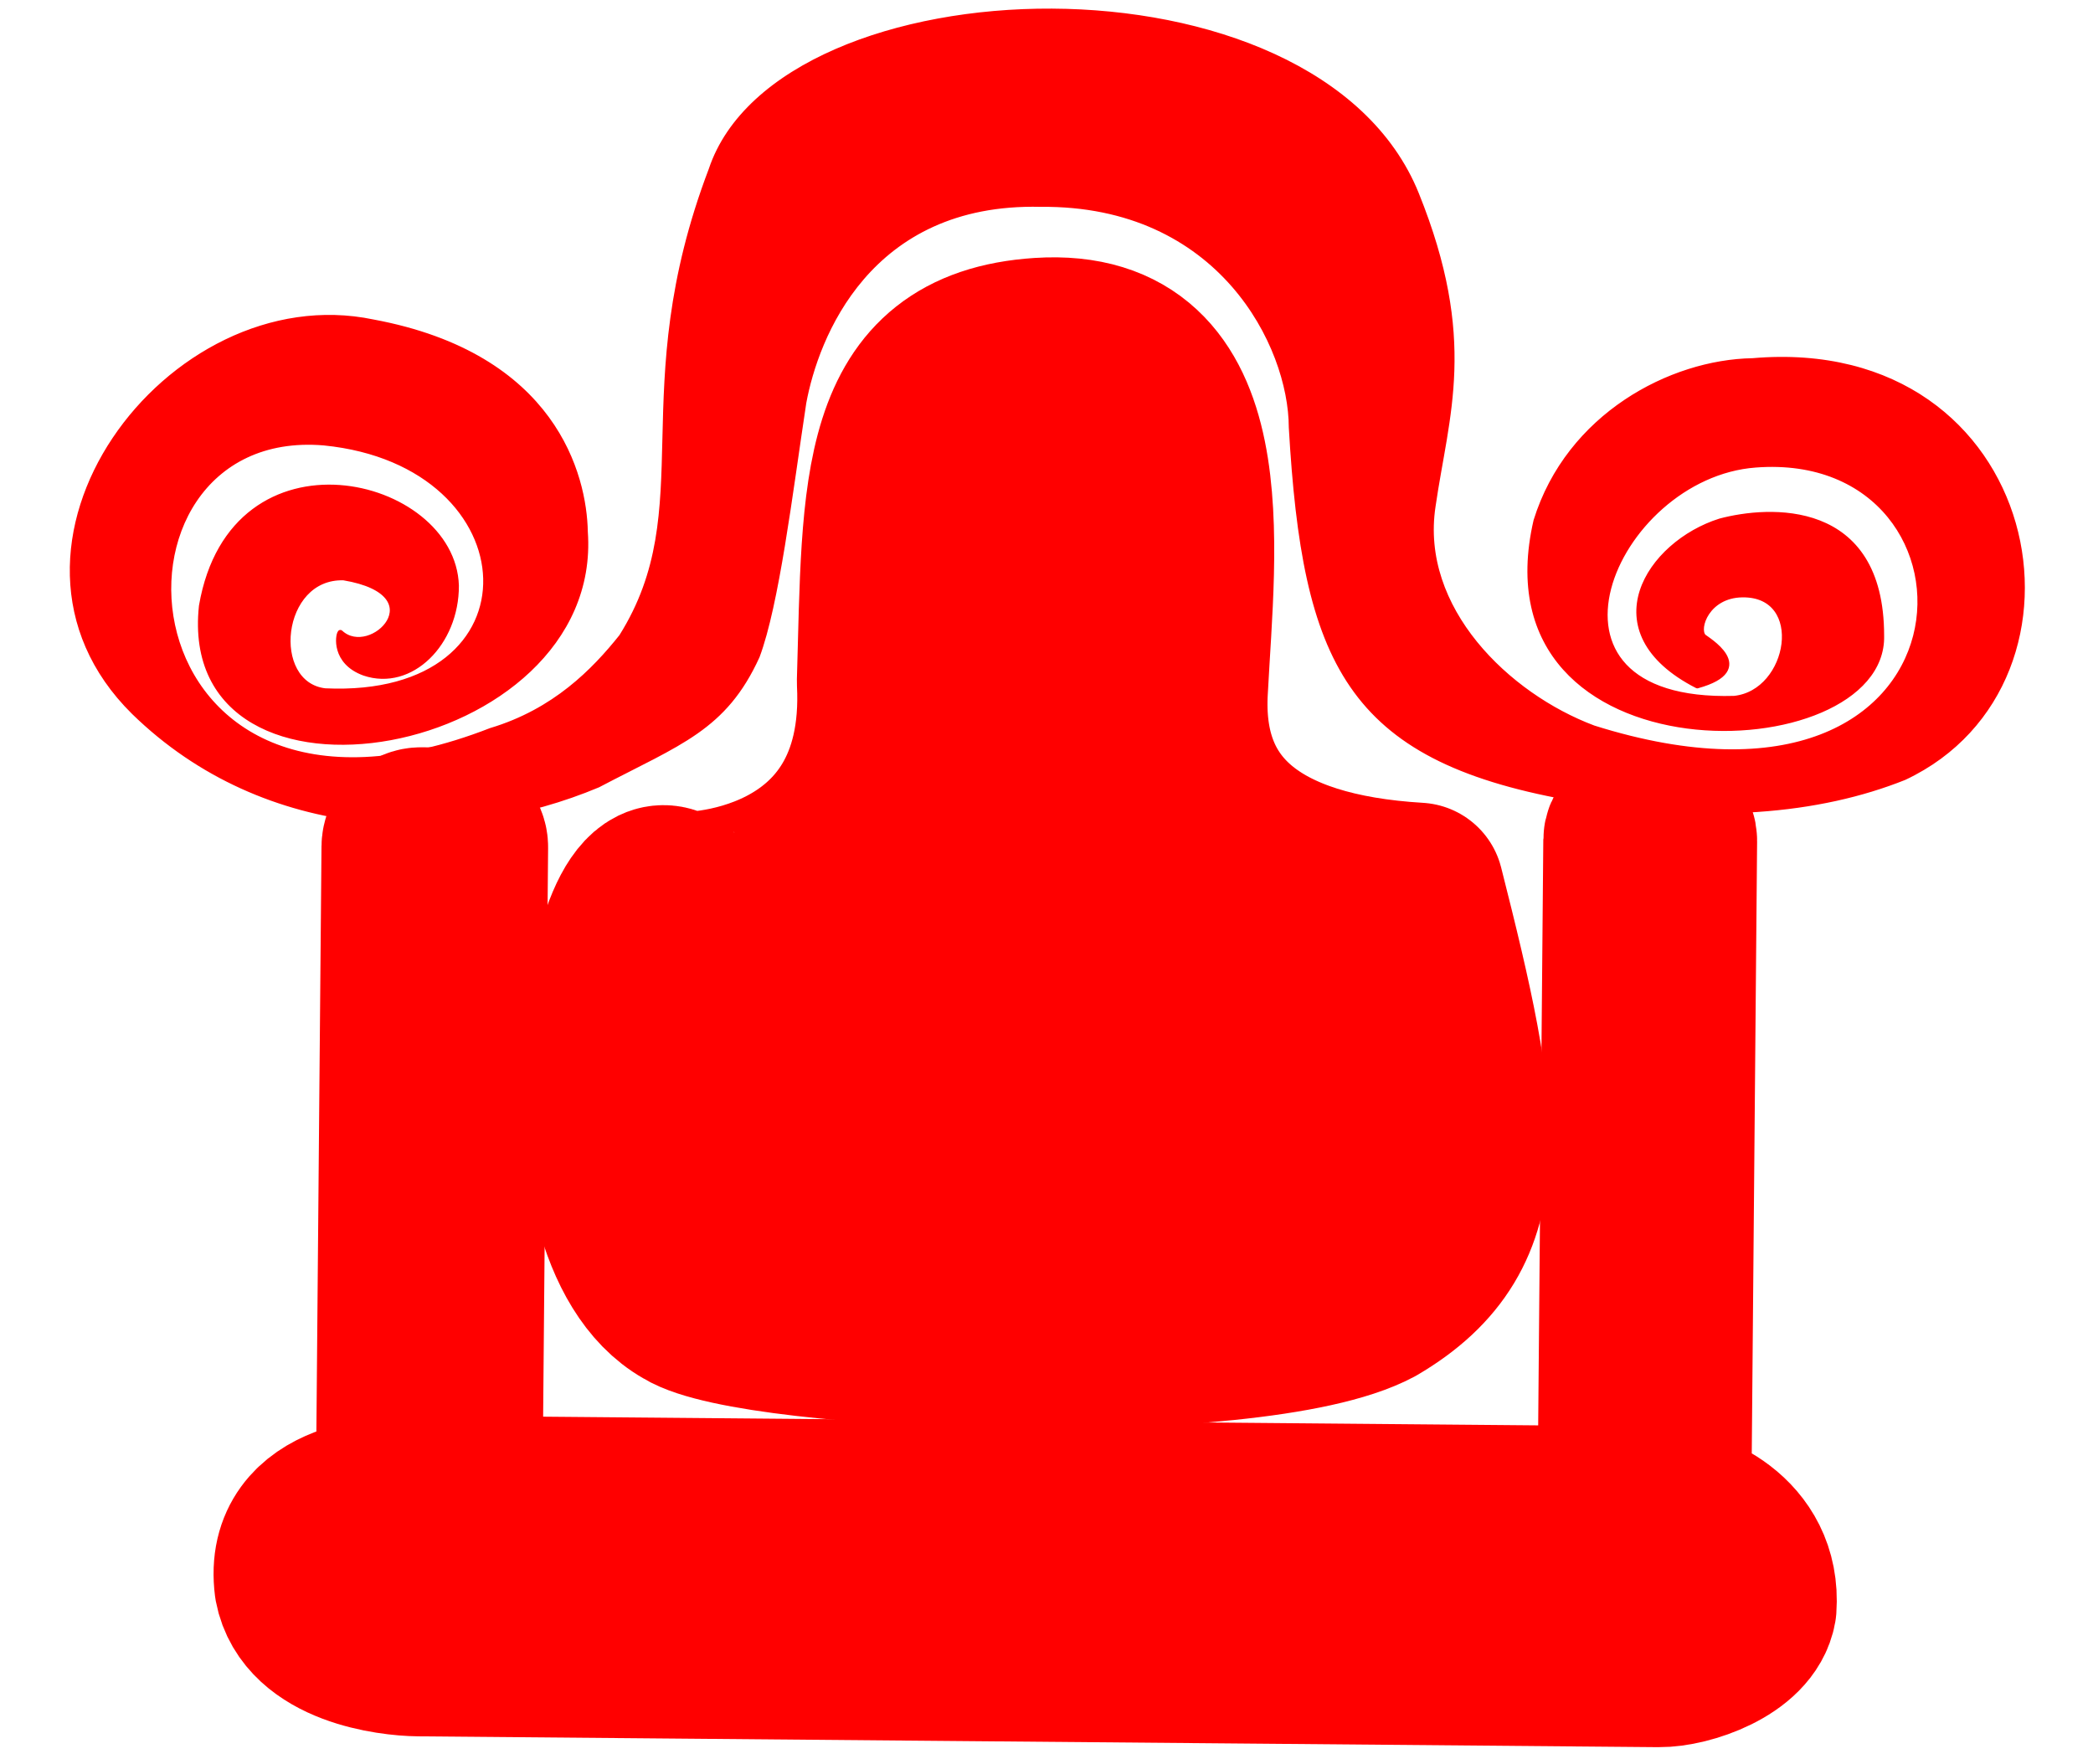
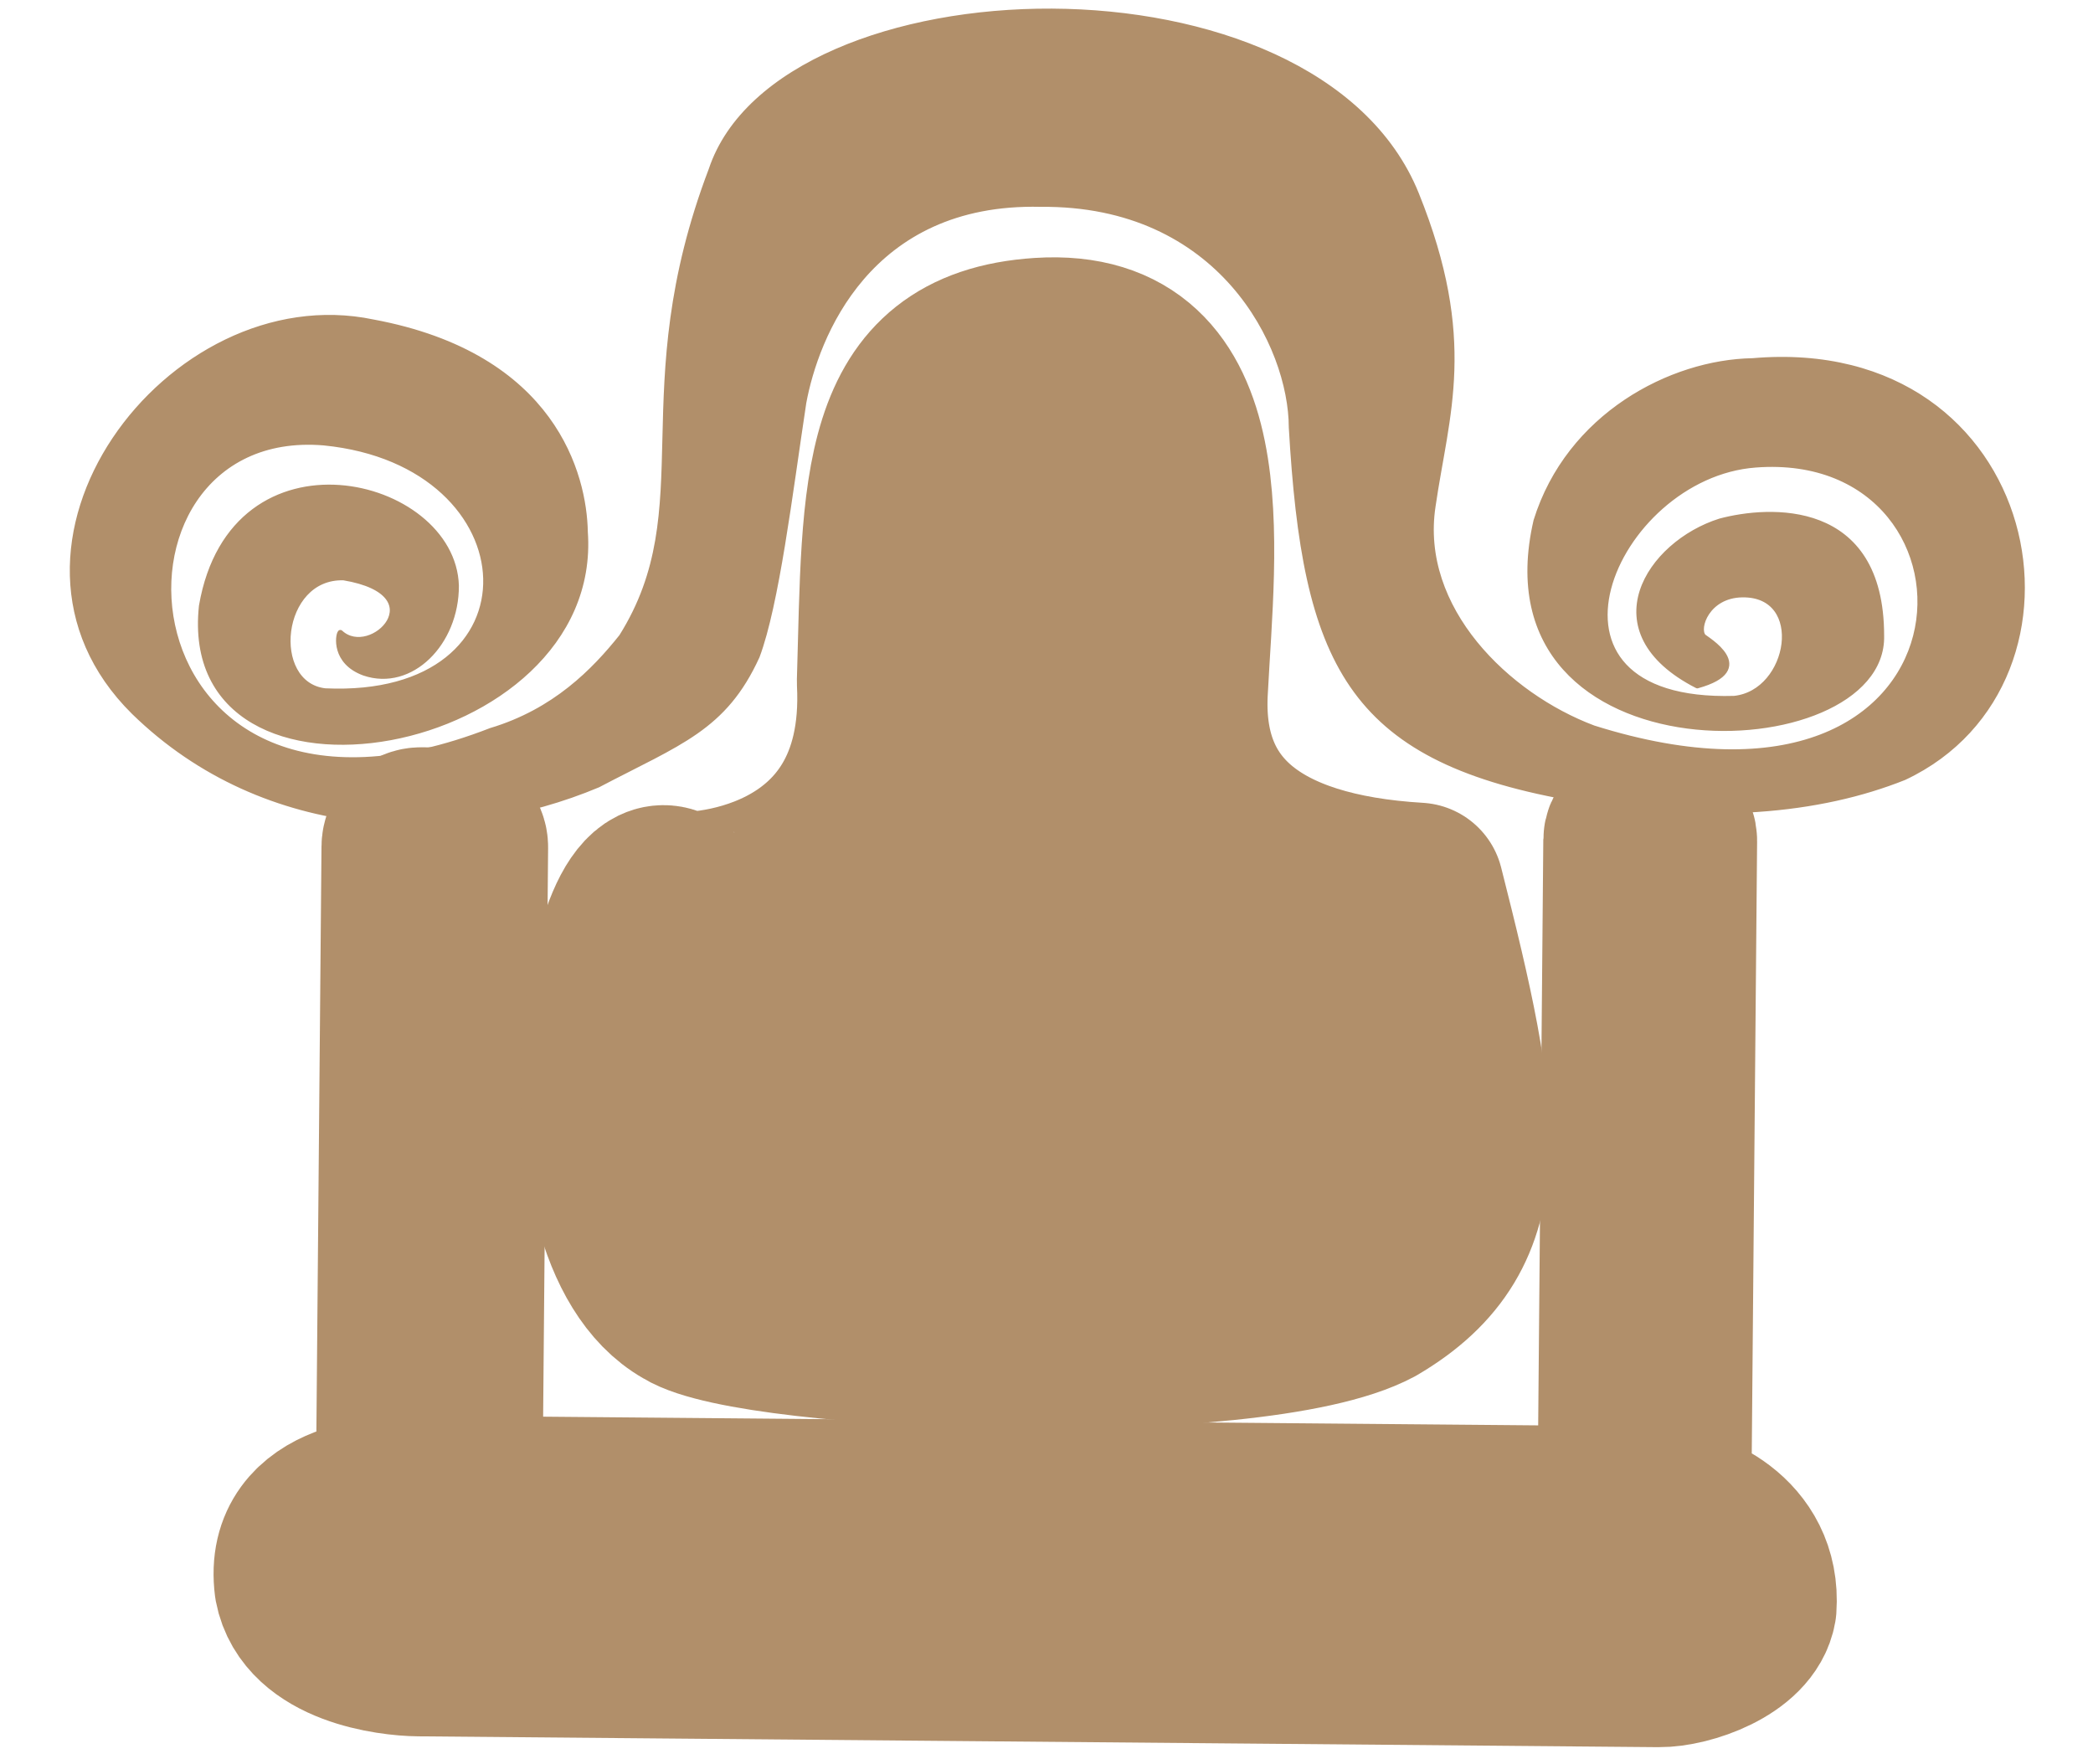
<svg xmlns="http://www.w3.org/2000/svg" id="attic" width="85.2" height="71.8" viewBox="0 0 359 321" fill-rule="evenodd" clip-rule="evenodd" stroke-linecap="round" stroke-linejoin="round" stroke-miterlimit="1.5">
-   <path d="M307.656 292.505c.882-12.588-11.284-17.238-16.483-17.283L65.505 273.25c-5.199-.046-23.757.21-21.827 15.258 1.881 9.963 16.391 11.816 21.59 11.861l225.668 1.972c5.199.045 15.638-3.506 16.72-9.836zM293.199 152.995a1.917 1.917 0 00-1.899-1.932l-3.83-.033a1.917 1.917 0 00-1.932 1.898l-.999 114.361a1.916 1.916 0 001.898 1.932l3.831.033a1.917 1.917 0 001.932-1.898l.999-114.361zM73.172 154.187a2.499 2.499 0 00-2.476-2.52l-4.996-.044a2.5 2.5 0 00-2.519 2.476l-.989 113.196a2.498 2.498 0 002.476 2.519l4.995.044a2.499 2.499 0 002.52-2.476l.989-113.195z" stroke="red" stroke-width="31.25" />
-   <path d="M113.958 237.325c-23.855-13.532-13.967-84.816-1.622-74.073.69.6 39.389.506 37.357-39.188 1.022-34.88-.178-59.654 28.627-61.526 32.427-2.108 27.212 36.71 25.863 62.738-1.381 22.381 13.238 34.664 42.91 36.428 10.693 42.147 14.205 62.028-8.018 75.057-21.896 11.712-112.666 8.327-125.117.564z" fill="red" stroke="red" stroke-width="31.25" />
-   <path d="M139.633 223.066c-16.099-2.281-15.181-57.861 33.083-57.423 55.651-.774 54.907 53.957 35.659 57.639-38.078 7.285-66.33.767-68.742-.216zM166.582 145.107c-4.951-.685-4.672-17.365 10.169-17.23 17.112-.229 16.887 16.196 10.969 17.3-11.709 2.183-20.397.225-21.138-.07zM171.05 120.732c-3.414-.484-3.22-12.272 7.017-12.179 11.802-.164 11.645 11.443 7.562 12.224-8.075 1.545-14.067.163-14.579-.045zM173.23 101.152c-2.273-.322-2.144-8.171 4.672-8.109 7.859-.11 7.754 7.619 5.036 8.139-5.377 1.029-9.367.109-9.708-.03z" fill="red" stroke="red" />
-   <path d="M178.425 37.143c-31.461-.749-40.953 24.306-43.135 36.118-1.243 8.193-2.487 17.497-3.879 25.925-1.349 8.169-2.837 15.515-4.601 20.229-5.99 13.127-14.09 15.604-28.95 23.41-25.772 10.829-60.379 10.232-84.445-13.268-30.199-29.853 6.446-78.683 43.512-70.922C89.912 64.76 95.34 86.633 95.524 96.776c2.944 40.816-74.157 54.512-69.773 13.504 5.697-33.002 45.734-23.141 46.309-3.695.039 10.465-8.276 18.759-16.722 15.881-5.531-2.008-4.755-6.888-4.353-7.322 5.637 5.251 17.901-7.14.605-10.032-11.9-.375-13.776 19.416-3.39 20.652 40.142 1.864 38.007-41.41-.19-45.201-44.187-3.724-38.521 79.191 30.382 52.415 11.659-3.495 18.823-10.866 23.793-17.095 14.729-23.481.931-44.53 16.332-84.995 12.511-37.51 109.988-40.826 128.269 4.452 10.731 26.578 5.435 40.064 3.02 56.783-2.845 18.696 13.548 34.509 29.223 40.389 72.342 22.785 74.298-51.354 29.508-47.923-26.008 1.924-44.057 43.716-3.889 42.553 10.406-1.054 13.391-19.095 1.486-18.928-6.402.09-8.459 6.102-7.091 7.63.395.441 9.982 5.864-1.106 8.931-19.291-9.865-8.764-25.851 4.161-29.914 8.799-2.347 29.347-3.734 29.343 20.822.612 23.951-73.8 26.775-62.813-20.892 5.934-19.092 24.521-28.858 39.38-29.103 52.613-4.557 64.629 58.339 27.591 75.781-15.439 6.176-35.611 8.11-61.291 3.605-39.832-7.257-47.751-24.571-50.213-67.309-.029-14.886-12.897-40.948-45.67-40.622z" fill="red" stroke="red" />
+   <path d="M307.656 292.505c.882-12.588-11.284-17.238-16.483-17.283L65.505 273.25c-5.199-.046-23.757.21-21.827 15.258 1.881 9.963 16.391 11.816 21.59 11.861l225.668 1.972c5.199.045 15.638-3.506 16.72-9.836zM293.199 152.995a1.917 1.917 0 00-1.899-1.932l-3.83-.033a1.917 1.917 0 00-1.932 1.898l-.999 114.361a1.916 1.916 0 001.898 1.932l3.831.033a1.917 1.917 0 001.932-1.898l.999-114.361zM73.172 154.187a2.499 2.499 0 00-2.476-2.52l-4.996-.044a2.5 2.5 0 00-2.519 2.476l-.989 113.196a2.498 2.498 0 002.476 2.519l4.995.044a2.499 2.499 0 002.52-2.476l.989-113.195z" stroke="#b18f6a" stroke-width="31.25" />
+   <path d="M113.958 237.325c-23.855-13.532-13.967-84.816-1.622-74.073.69.6 39.389.506 37.357-39.188 1.022-34.88-.178-59.654 28.627-61.526 32.427-2.108 27.212 36.71 25.863 62.738-1.381 22.381 13.238 34.664 42.91 36.428 10.693 42.147 14.205 62.028-8.018 75.057-21.896 11.712-112.666 8.327-125.117.564z" fill="#b18f6a" stroke="#b18f6a" stroke-width="31.25" />
+   <path d="M139.633 223.066c-16.099-2.281-15.181-57.861 33.083-57.423 55.651-.774 54.907 53.957 35.659 57.639-38.078 7.285-66.33.767-68.742-.216zM166.582 145.107c-4.951-.685-4.672-17.365 10.169-17.23 17.112-.229 16.887 16.196 10.969 17.3-11.709 2.183-20.397.225-21.138-.07zM171.05 120.732c-3.414-.484-3.22-12.272 7.017-12.179 11.802-.164 11.645 11.443 7.562 12.224-8.075 1.545-14.067.163-14.579-.045zM173.23 101.152c-2.273-.322-2.144-8.171 4.672-8.109 7.859-.11 7.754 7.619 5.036 8.139-5.377 1.029-9.367.109-9.708-.03z" fill="#b18f6a" stroke="#b18f6a" />
+   <path d="M178.425 37.143c-31.461-.749-40.953 24.306-43.135 36.118-1.243 8.193-2.487 17.497-3.879 25.925-1.349 8.169-2.837 15.515-4.601 20.229-5.99 13.127-14.09 15.604-28.95 23.41-25.772 10.829-60.379 10.232-84.445-13.268-30.199-29.853 6.446-78.683 43.512-70.922C89.912 64.76 95.34 86.633 95.524 96.776c2.944 40.816-74.157 54.512-69.773 13.504 5.697-33.002 45.734-23.141 46.309-3.695.039 10.465-8.276 18.759-16.722 15.881-5.531-2.008-4.755-6.888-4.353-7.322 5.637 5.251 17.901-7.14.605-10.032-11.9-.375-13.776 19.416-3.39 20.652 40.142 1.864 38.007-41.41-.19-45.201-44.187-3.724-38.521 79.191 30.382 52.415 11.659-3.495 18.823-10.866 23.793-17.095 14.729-23.481.931-44.53 16.332-84.995 12.511-37.51 109.988-40.826 128.269 4.452 10.731 26.578 5.435 40.064 3.02 56.783-2.845 18.696 13.548 34.509 29.223 40.389 72.342 22.785 74.298-51.354 29.508-47.923-26.008 1.924-44.057 43.716-3.889 42.553 10.406-1.054 13.391-19.095 1.486-18.928-6.402.09-8.459 6.102-7.091 7.63.395.441 9.982 5.864-1.106 8.931-19.291-9.865-8.764-25.851 4.161-29.914 8.799-2.347 29.347-3.734 29.343 20.822.612 23.951-73.8 26.775-62.813-20.892 5.934-19.092 24.521-28.858 39.38-29.103 52.613-4.557 64.629 58.339 27.591 75.781-15.439 6.176-35.611 8.11-61.291 3.605-39.832-7.257-47.751-24.571-50.213-67.309-.029-14.886-12.897-40.948-45.67-40.622z" fill="#b18f6a" stroke="#b18f6a" />
</svg>
